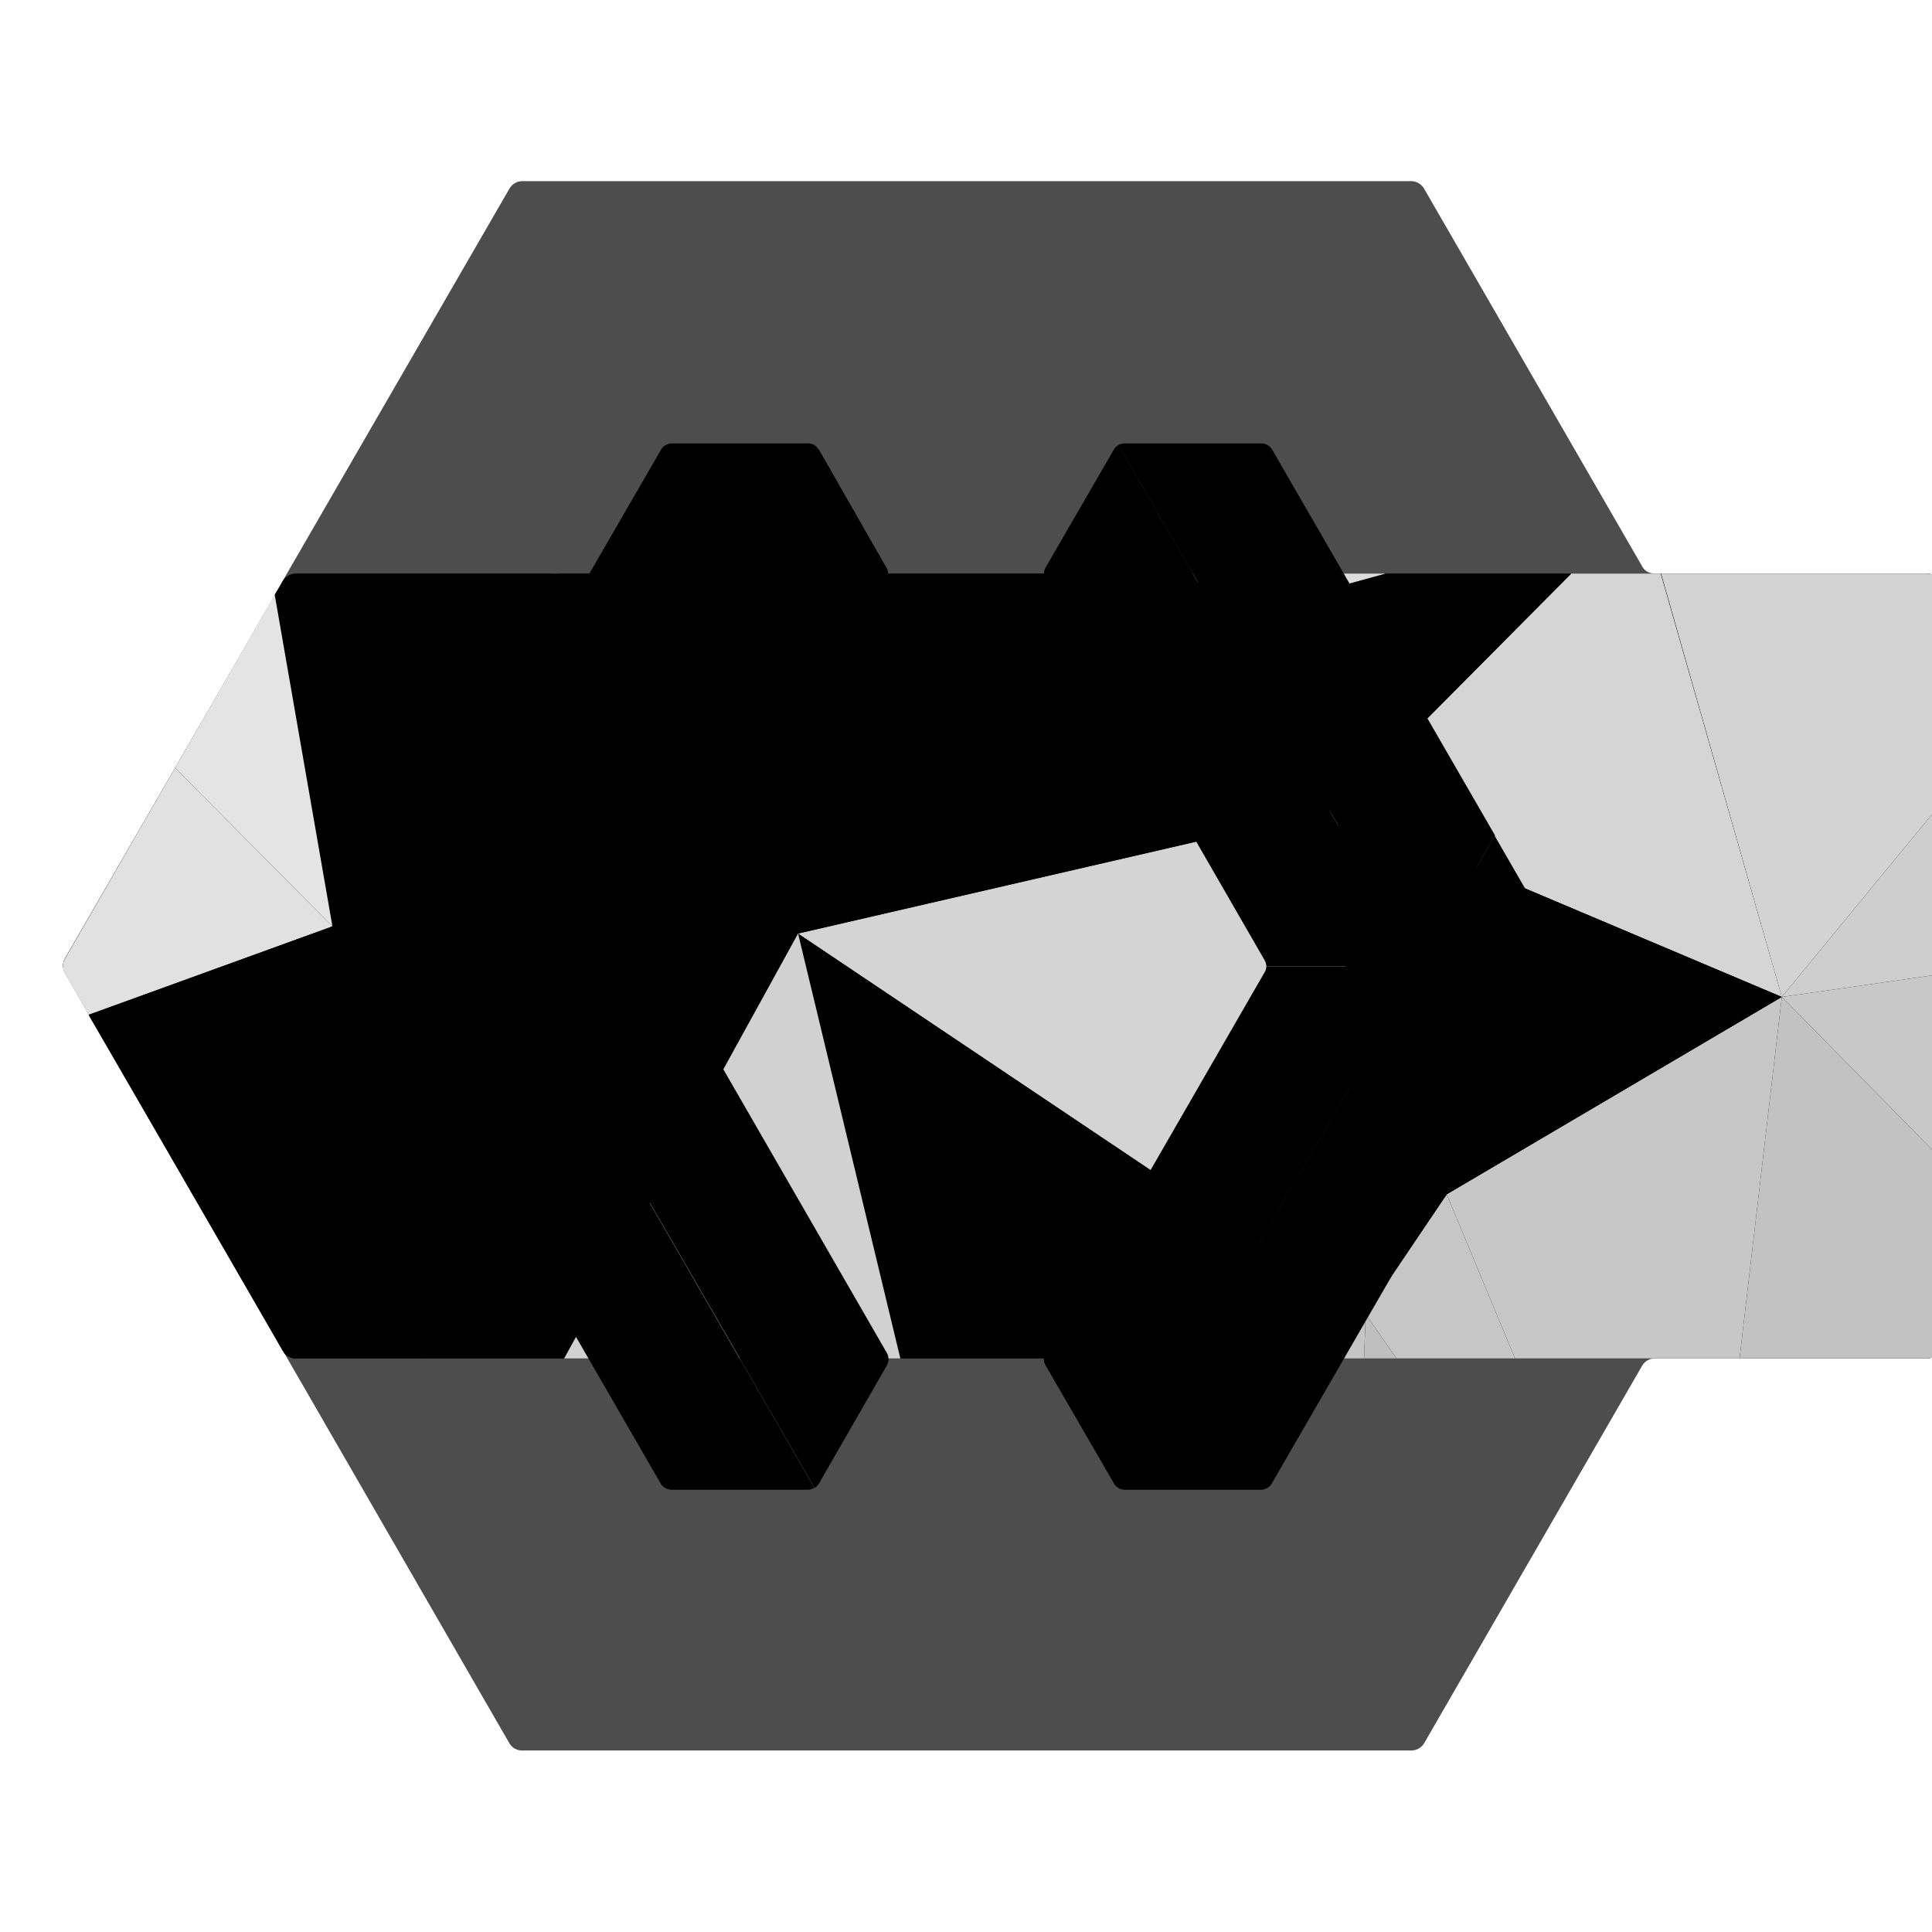
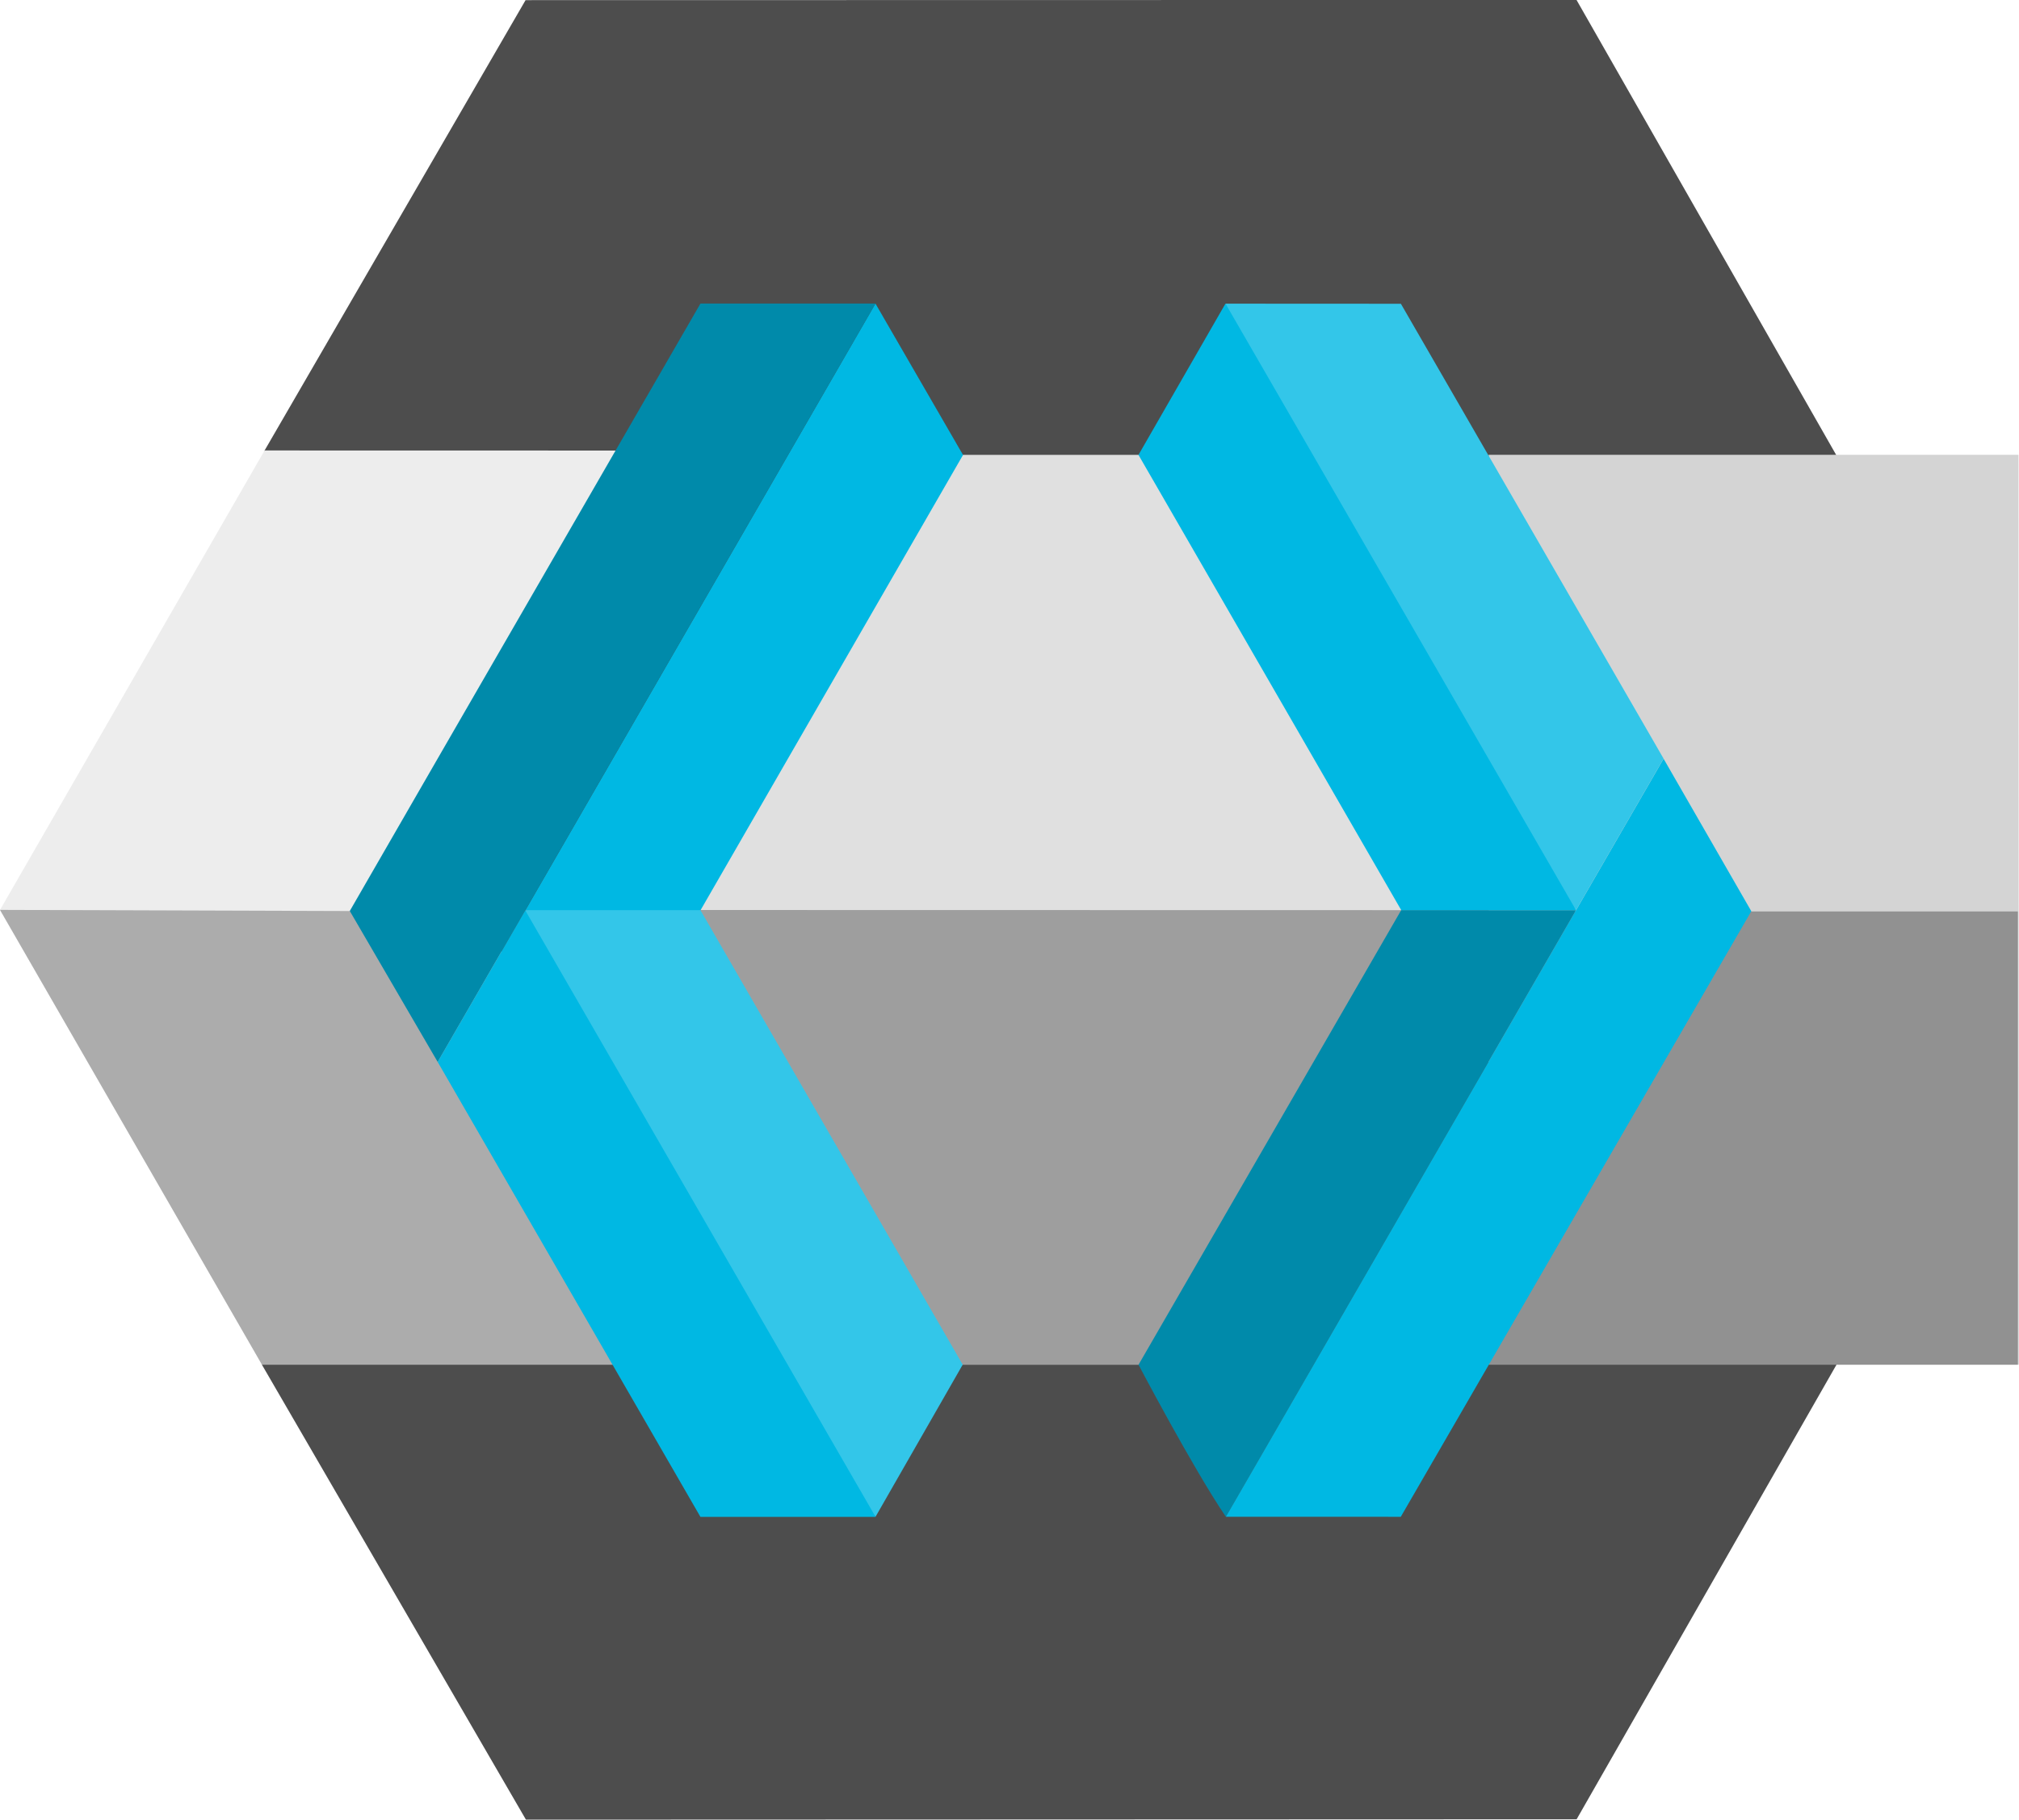
- <svg xmlns="http://www.w3.org/2000/svg" id="Layer_1" data-name="Layer 1" version="1.1" viewBox="0 0 512 512" key="oiqnyzy">
-   <defs id="defs10" key="56a88de">
-     <clipPath id="clip-path" key="ztj78kt">
-       <path id="rect4" d="M-1018.6 565.7H862.6v1175.8h-1881.2z" key="u4ox4uw" />
-     </clipPath>
-     <clipPath id="clip-path-2" key="or9wbki">
-       <path id="rect7" d="M0 0h512v512H0z" key="tpxnp1q" />
-     </clipPath>
-     <style id="style2" key="jyu1q6t">.cls-1{fill:none}.cls-24{fill:#d0d0d0}.cls-26{fill:#d9d9d9}.cls-28{fill:#d8d8d8}.cls-29{fill:#e2e2e2}.cls-31{fill:#dedede}.cls-36{fill:#00b8e3}.cls-37{fill:#33c6e9}.cls-38{fill:#008aaa}</style>
-   </defs>
-   <g id="g36" clip-path="url(#clip-path)" key="k9jhybe">
-     <path id="path14" d="m-42.8 358 245 24.8 199.4 2Z" fill="#b17c81" stroke="#b17c81" stroke-width="1.51px" key="mwq1vd5" />
-     <path id="path16" d="m-42.8 358 444.4 26.8 227.2-2Z" stroke-width="1.51px" fill="#a2747c" stroke="#a2747c" key="r54jvtq" />
-     <path id="path18" d="m401.6 384.7 163.7 139 63.5-141Z" stroke-width="1.51px" fill="#996976" stroke="#996976" key="4tnsanq" />
-     <path id="path20" d="m202.2 382.8 54.6 14.8 144.8-12.9Z" stroke-width="1.51px" fill="#aa787e" stroke="#aa787e" key="mtywjp0" />
-     <path id="path22" d="M401.6 384.7 356 537.5l209.3-13.9Z" stroke-width="1.51px" fill="#b2777e" stroke="#b2777e" key="0xjrqtj" />
-     <path id="path24" d="m256.8 397.6 99.2 140 45.6-152.9Z" stroke-width="1.51px" fill="#b27a7f" stroke="#b27a7f" key="upv9ktf" />
-     <path id="path26" d="m256.8 397.6-92.3 136 191.5 4Z" stroke-width="1.51px" fill="#c78485" stroke="#c78485" key="xzhn1n4" />
-     <path id="path28" d="m202.2 382.8-37.7 150.7 92.3-135.9Z" stroke-width="1.51px" fill="#c08184" stroke="#c08184" key="h82pug3" />
-     <path id="path30" d="m-42.8 358 207.3 175.5 37.7-150.7Z" stroke-width="1.51px" fill="#c48485" stroke="#c48485" key="8fufhdt" />
-     <path id="path32" d="m-42.8 358-51.6 137.9 259 37.7Z" stroke-width="1.51px" fill="#d58b88" stroke="#d58b88" key="h0ctcho" />
-     <path id="path34" d="M-94.4 495.9-34 598l198.4-64.5Z" stroke-width="1.51px" fill="#e09790" stroke="#e09790" key="xhqy0da" />
-   </g>
-   <g id="g110" clip-path="url(#clip-path-2)" key="pnaitt9">
-     <path id="path38" d="M438.5 152c-1.4 0-2.7-.7-3.3-1.9L377.4 50a4 4 0 0 0-3.4-2H138.3a4 4 0 0 0-3.3 2L75 153.8 19.2 254a3.9 3.9 0 0 0 0 3.8L75 358l60 104c.7 1.2 2 1.9 3.3 1.9H374a4 4 0 0 0 3.4-1.9l57.8-100.1c.7-1.2 2-1.9 3.3-1.9h72c2.3 0 4.3-2 4.3-4.3V156.3c0-2.4-2-4.3-4.3-4.3z" fill="#4d4d4d" key="h32lal6" />
-     <path id="path27674" fill="#e2e2e2" fill-opacity="1" stroke="none" stroke-linecap="butt" stroke-linejoin="miter" stroke-opacity="1" stroke-width="1" d="M72.9 157.6 17.6 256l5.8 13 54.9 89.5 35.8 1.5H461l38.3-9.7 15.5-42.8v-95.1l-4.3-60.4H147.9z" key="m5uw46r" />
-     <path id="path40" d="M510.5 152H78.3a4 4 0 0 0-3.3 1.9l-2.1 3.7-26.5 45.9L17.2 254a3.8 3.8 0 0 0 0 3.8l6.3 11L75 358.1a3.8 3.8 0 0 0 3.3 1.9h432.2a4.3 4.3 0 0 0 4.3-4.3V156.3a4.3 4.3 0 0 0-4.3-4.3" key="x016zqw" />
-     <path id="path42" d="m88.1 245.5-64.6 23.4-6.3-11a3.8 3.8 0 0 1 0-3.8l29.2-50.6Z" fill="#e1e1e1" key="pnpx6fq" />
-     <path id="polygon44" d="m472.2 264.2 42.6-6.1v49.4z" fill="#c8c8c8" key="6hkep8q" />
-     <path id="path46" d="m472.2 264.2 42.6 43.3v48.2a4.3 4.3 0 0 1-4.3 4.3H461Z" fill="#c2c2c2" key="yzaotpw" />
-     <path id="polygon48" d="M472.2 264.2 461 360h-59.5l-18.1-43.5z" fill="#c7c7c7" key="9qjjii2" />
-     <path id="polygon50" d="m472.2 264.2 42.6-51.8v45.7z" fill="#cecece" key="p80cvif" />
-     <path id="path52" d="M514.8 156.3v56.1l-42.6 51.8-32-112.2h70.3a4.3 4.3 0 0 1 4.3 4.3" fill="#d3d3d3" key="66ngtva" />
-     <path id="polygon54" d="M401.5 360h-31.4l-8.2-11.7 21.5-31.8z" fill="#c6c6c6" key="dfkvm93" />
-     <path id="polygon56" d="m472.2 264.2-117.8-49.8 62-62.4h23.7z" fill="#d5d5d5" key="st1bt6f" />
-     <path id="path58" d="m354.4 214.4 29 102.1 88.8-52.3Z" key="jufvjiv" />
-     <path id="polygon60" d="M370.1 360h-8.6l.4-11.7z" fill="#bfbfbf" key="qur0bq2" />
-     <path id="polygon62" d="m416.4 152-62 62.4-11.2-55.8 24-6.6z" key="woake5o" />
-     <path id="path64" d="m354.4 214.4-143 33 150.5 101Z" fill="#d4d4d4" key="kk7ijcw" />
-     <path id="path66" d="m354.4 214.4 7.5 134 21.5-31.9Z" key="5xpefx8" />
-     <path id="path68" d="m343.2 158.6-131.7 88.8 143-33Z" key="kfvah19" />
-     <path id="polygon70" d="m211.5 247.4-62 112.6h-35.3L88.1 245.5z" key="mim54c5" />
-     <path id="path72" d="m148 152-60 93.5-15.2-87.9L75 154a4 4 0 0 1 3.3-1.9H148Z" key="83iwjch" />
-     <path id="path74" d="M114.2 360H78.3a3.8 3.8 0 0 1-3.3-2l-51.5-89 64.6-23.5Z" key="pnmgboj" />
-     <path id="polygon76" d="m46.4 203.5 26.4-45.9 15.3 87.9z" fill="#e4e4e4" key="8zlfy2m" />
-     <path id="polygon78" d="M276.8 152H172.4l39.1 95.4 131.7-88.8-39.7-6.6z" key="5ai6788" />
-     <path id="polygon80" d="M156.1 152h-8.2l-59.8 93.5 123.4 1.9-39.1-95.4z" key="voll8r3" />
-     <path id="polygon82" d="M333.2 360h28.3l.4-11.7z" fill="#c5c5c5" key="5cul2k3" />
-     <path id="polygon84" d="M361.9 348.3 211.5 247.4 238.6 360h94.6z" key="zsnm3ys" />
-     <path id="polygon86" d="M149.5 360h89.1l-27.1-112.6z" fill="#d1d1d1" key="tek4bzl" />
-     <path id="polygon88" d="m343.6 152-.4 6.6 24-6.6h-23.6" fill="#ddd" key="mej2v66" />
-     <path id="polygon90" d="m303.5 152 39.7 6.6-3.6-6.6z" fill="#e3e3e3" key="n2rnqny" />
-     <path id="polygon92" d="m339.6 152 3.6 6.6.4-6.6z" key="gxygn75" />
-     <path id="path94" d="M235.2 153.8 177 254.5a3.4 3.4 0 0 0-.4 1.6H136l79.7-138.2a3.1 3.1 0 0 1 1.2 1.2h.1l18 31.5a3.5 3.5 0 0 1 0 3.2Z" key="qp4e6bs" />
-     <path id="path96" d="m235 361.9-18 31.3a3.5 3.5 0 0 1-1.1 1.1L136 256.1h40.6a3 3 0 0 0 .4 1.6.4.4 0 0 0 0 .2l58 100.6a3.4 3.4 0 0 1 0 3.4" key="9lpvnck" />
-     <path id="path98" d="m215.8 118-79.7 138-20 34.7L97 257.6a3 3 0 0 1-.4-1.5 3.4 3.4 0 0 1 .4-1.7l19.3-33.4 58.8-101.7a3.4 3.4 0 0 1 3-1.8h36a3.6 3.6 0 0 1 1.7.4Z" key="1v524rp" />
-     <path id="path100" d="M215.8 394.3a3.6 3.6 0 0 1-1.7.5H178a3.4 3.4 0 0 1-3-1.8l-53.7-93-5.3-9.2 20-34.7Z" key="30z6kfh" />
-     <path id="path102" d="m376.2 256.1-79.8 138.2a3.7 3.7 0 0 1-1.2-1.1v-.1L277 361.7a3.5 3.5 0 0 1 0-3.2l58-100.6a3.4 3.4 0 0 0 .6-1.8H376Z" key="hvtgkh2" />
-     <path id="path104" d="M415.7 256.1a3.4 3.4 0 0 1-.5 1.8L337 393.2a3.4 3.4 0 0 1-3 1.6h-36a3.7 3.7 0 0 1-1.7-.5l79.8-138.2 20-34.6 19 32.9a3.4 3.4 0 0 1 .5 1.7Z" key="ab5kjzz" />
-     <path id="path106" d="M376.2 256.1h-40.6a3.4 3.4 0 0 0-.5-1.7l-58-100.6a3.4 3.4 0 0 1 0-3.4l18.1-31.3a3.7 3.7 0 0 1 1.2-1.2Z" key="fjzf7p7" />
-     <path id="path108" d="m396.2 221.4-20 34.7-79.8-138.2a3.7 3.7 0 0 1 1.7-.4h36a3.4 3.4 0 0 1 3 1.6Z" key="l4qpc45" />
-   </g>
+ <svg xmlns="http://www.w3.org/2000/svg" viewBox="0 0 44.22 39.86" key="zole28o">
+   <path d="m88.61 138.456 5.716-9.865 23.018-.004 5.686 9.965.007 19.932-5.691 9.957-23.012.008-5.782-9.965z" transform="translate(-82.815 -128.588)" display="inline" fill="#4d4d4d" fill-opacity="1" stroke-width=".265" key="kozmzvv" />
+   <path d="M88.552 158.481h10.375l-5.699-10.041 4.634-9.982-9.252-.002-5.795 10.065" transform="translate(-82.815 -128.588)" fill="#ededed" fill-opacity="1" fill-rule="nonzero" stroke="none" stroke-width=".331" key="gjcpv69" />
+   <path d="M102.073 158.481h7.582l6.706-9.773-6.589-10.156h-8.921l-5.373 9.814z" transform="translate(-82.815 -128.588)" fill="#e0e0e0" fill-opacity="1" fill-rule="nonzero" stroke="none" stroke-width=".331" key="e6uwu6n" />
+   <path d="m82.815 148.52 5.738 9.964h10.374l-5.636-9.93z" transform="translate(-82.815 -128.588)" fill="#acacac" fill-opacity="1" fill-rule="nonzero" stroke="none" stroke-width=".331" key="auurzul" />
+   <path d="m95.589 148.522 6.484 9.963h7.582l6.601-9.959z" transform="translate(-82.815 -128.588)" fill="#9e9e9e" fill-opacity="1" fill-rule="nonzero" stroke="none" stroke-width=".331" key="efsm9ee" />
+   <path d="m98.157 148.529-1.958.569-1.877-.572 7.667-13.288 1.918 3.316" transform="translate(-82.815 -128.588)" fill="#00b8e3" fill-opacity="1" fill-rule="nonzero" stroke="none" stroke-width=".331" key="v0l8cdu" />
+   <path d="m103.9 158.482-1.909 3.332-5.093-5.487-2.58-7.797v-.004h3.838" transform="translate(-82.815 -128.588)" fill="#33c6e9" fill-opacity="1" fill-rule="nonzero" stroke="none" stroke-width=".331" key="4iq06ce" />
+   <path d="M94.322 148.526h-.003v.003l-1.918 3.322-1.925-3.307 1.952-3.386 5.728-9.92h3.834" transform="translate(-82.815 -128.588)" fill="#008aaa" fill-opacity="1" fill-rule="nonzero" stroke="none" stroke-width=".331" key="i40mrpm" />
+   <path d="M115.42 158.481h11.611l-.007-19.93h-11.605z" transform="translate(-82.815 -128.588)" fill="#d4d4d4" fill-opacity="1" fill-rule="nonzero" stroke="none" stroke-width=".331" key="1pnl9ap" />
+   <path d="M115.42 148.554v9.93h11.59v-9.93z" transform="translate(-82.815 -128.588)" fill="#919191" fill-opacity="1" fill-rule="nonzero" stroke="none" stroke-width=".331" key="f91abea" />
+   <path d="M101.992 161.817h-3.836l-5.755-9.966 1.918-3.321z" transform="translate(-82.815 -128.588)" fill="#00b8e3" fill-opacity="1" fill-rule="nonzero" stroke="none" stroke-width=".331" key="kouryro" />
+   <path d="m117.333 148.526-7.669 13.289c-.705-1.036-1.913-3.331-1.913-3.331l5.753-9.959z" transform="translate(-82.815 -128.588)" fill="#008aaa" fill-opacity="1" fill-rule="nonzero" stroke="none" stroke-width=".331" key="8zoda0o" />
+   <path d="m113.495 161.815-3.831-.001 7.67-13.288 1.917-3.317 1.921 3.34m-3.839-.023h-3.828l-5.755-9.973 1.905-3.314 4.658 5.922z" transform="translate(-82.815 -128.588)" fill="#00b8e3" fill-opacity="1" fill-rule="nonzero" stroke="none" stroke-width=".331" key="en1n5g5" />
+   <path d="M119.25 145.205v.003l-1.917 3.318-7.677-13.286 3.841.002z" transform="translate(-82.815 -128.588)" fill="#33c6e9" fill-opacity="1" fill-rule="nonzero" stroke="none" stroke-width=".331" key="351gaa2" />
</svg>
